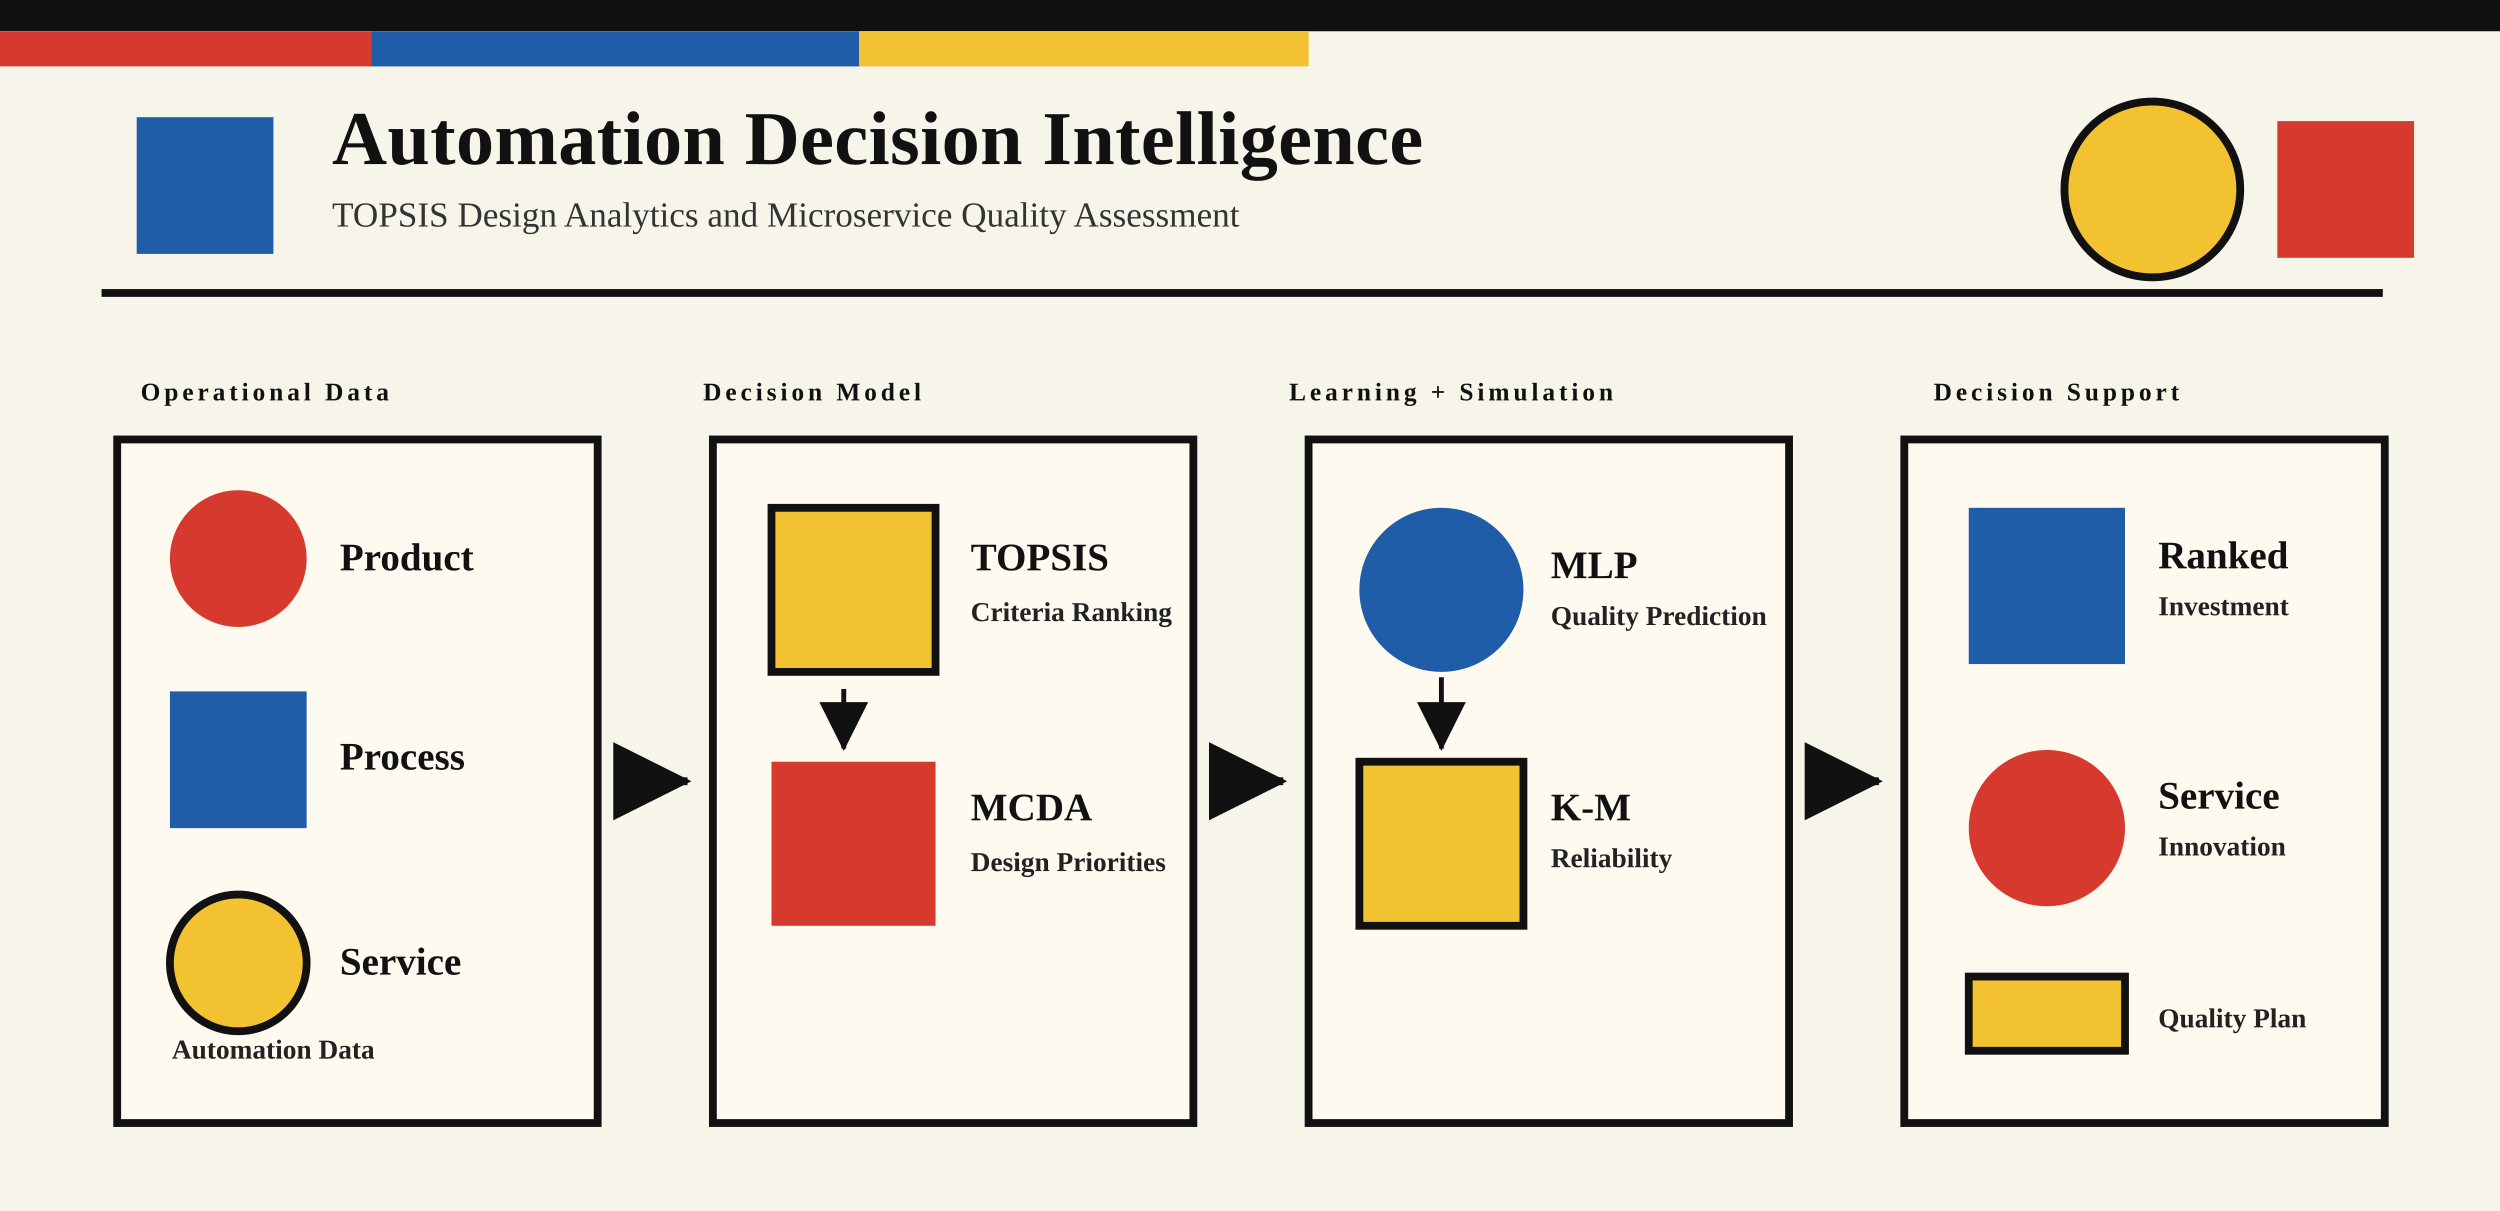
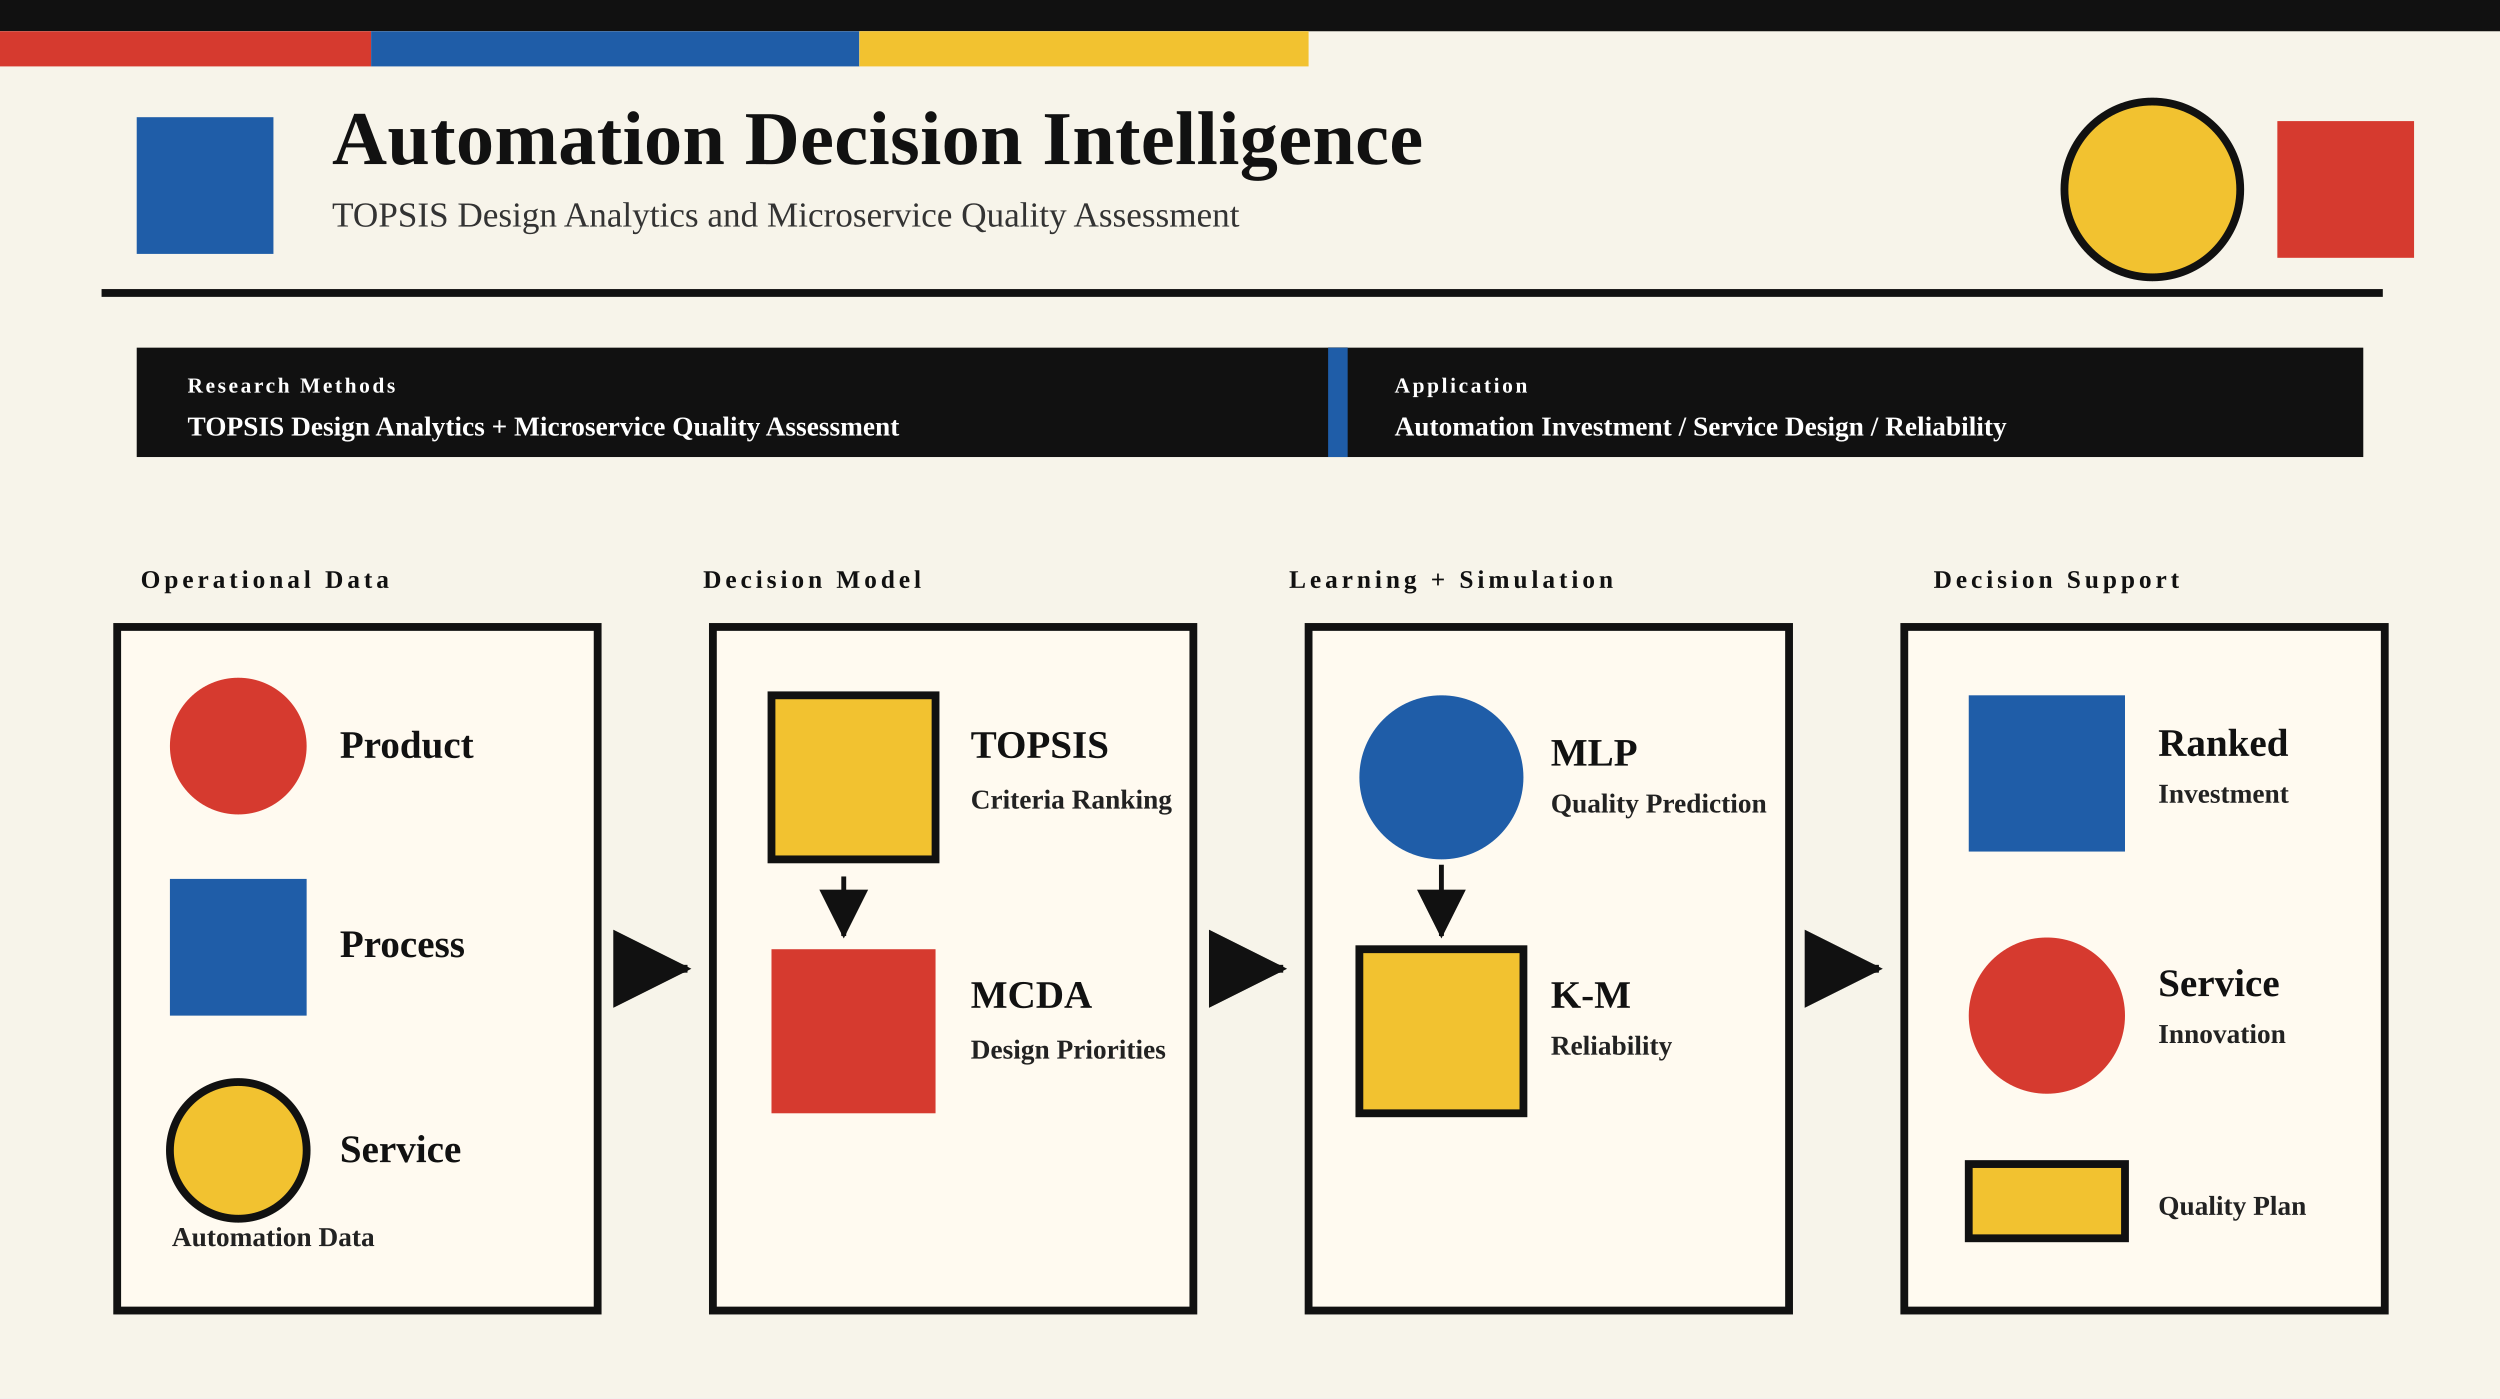
- <svg xmlns="http://www.w3.org/2000/svg" viewBox="0 0 1280 620" role="img" aria-labelledby="title desc">
+ <svg xmlns="http://www.w3.org/2000/svg" viewBox="0 0 1280 716" role="img" aria-labelledby="title desc">
  <defs>
    <style>
      .bg{fill:#f7f4ea}
      .ink{fill:#111}
      .red{fill:#d63a2f}
      .yellow{fill:#f2c230}
      .blue{fill:#1f5da8}
      .cream{fill:#fffaf0}
      .line{stroke:#111;stroke-width:4;stroke-linecap:square;stroke-linejoin:miter}
      .thin{stroke:#111;stroke-width:2.5;stroke-linecap:square}
      .title{font:800 39px "Times New Roman",Times,serif;letter-spacing:.2px;fill:#111}
      .subtitle{font:500 18px "Times New Roman",Times,serif;fill:#333}
      .kicker{font:800 13px "Times New Roman",Times,serif;letter-spacing:2px;fill:#111}
      .label{font:800 20px "Times New Roman",Times,serif;fill:#111}
      .small{font:600 14px "Times New Roman",Times,serif;fill:#222}
      .micro{font:800 11px "Times New Roman",Times,serif;letter-spacing:1.3px;fill:#111}
      .white{fill:#fff}
    </style>
    <marker id="arrow" markerWidth="12" markerHeight="12" refX="10" refY="6" orient="auto">
      <path d="M1,1 L11,6 L1,11 Z" fill="#111" />
    </marker>
  </defs>
-   <rect class="bg" x="0" y="0" width="1280" height="620" />
+   <rect class="bg" x="0" y="0" width="1280" height="716" />
  <rect class="ink" x="0" y="0" width="1280" height="16" />
  <rect class="red" x="0" y="16" width="190" height="18" />
  <rect class="blue" x="190" y="16" width="250" height="18" />
  <rect class="yellow" x="440" y="16" width="230" height="18" />
  <rect class="blue" x="70" y="60" width="70" height="70" />
  <circle class="yellow line" cx="1102" cy="97" r="45" />
  <rect class="red" x="1166" y="62" width="70" height="70" />
  <line class="line" x1="54" y1="150" x2="1218" y2="150" />
  <text class="title" x="170" y="84">Automation Decision Intelligence</text>
  <text class="subtitle" x="170" y="116">TOPSIS Design Analytics and Microservice Quality Assessment</text>
-   <text class="kicker" x="72" y="205">Operational Data</text>
-   <text class="kicker" x="360" y="205">Decision Model</text>
-   <text class="kicker" x="660" y="205">Learning + Simulation</text>
-   <text class="kicker" x="990" y="205">Decision Support</text>
-   <rect class="cream line" x="60" y="225" width="246" height="350" />
-   <circle class="red" cx="122" cy="286" r="35" />
-   <text class="label" x="174" y="292">Product</text>
-   <rect class="blue" x="87" y="354" width="70" height="70" />
-   <text class="label" x="174" y="394">Process</text>
-   <circle class="yellow line" cx="122" cy="493" r="35" />
-   <text class="label" x="174" y="499">Service</text>
-   <text class="small" x="88" y="542">Automation Data</text>
-   <path class="line" d="M325 400 H350" marker-end="url(#arrow)" />
-   <rect class="cream line" x="365" y="225" width="246" height="350" />
-   <rect class="yellow line" x="395" y="260" width="84" height="84" />
-   <text class="label" x="497" y="292">TOPSIS</text>
-   <text class="small" x="497" y="318">Criteria Ranking</text>
-   <rect class="red" x="395" y="390" width="84" height="84" />
-   <text class="label" x="497" y="420">MCDA</text>
-   <text class="small" x="497" y="446">Design Priorities</text>
-   <line class="thin" x1="432" y1="354" x2="432" y2="382" marker-end="url(#arrow)" />
-   <path class="line" d="M630 400 H655" marker-end="url(#arrow)" />
-   <rect class="cream line" x="670" y="225" width="246" height="350" />
-   <circle class="blue" cx="738" cy="302" r="42" />
-   <text class="label" x="794" y="296">MLP</text>
-   <text class="small" x="794" y="320">Quality Prediction</text>
-   <rect class="yellow line" x="696" y="390" width="84" height="84" />
-   <text class="label" x="794" y="420">K-M</text>
-   <text class="small" x="794" y="444">Reliability</text>
-   <line class="thin" x1="738" y1="348" x2="738" y2="382" marker-end="url(#arrow)" />
-   <path class="line" d="M935 400 H960" marker-end="url(#arrow)" />
-   <rect class="cream line" x="975" y="225" width="246" height="350" />
-   <rect class="blue" x="1008" y="260" width="80" height="80" />
-   <text class="label" x="1105" y="291">Ranked</text>
-   <text class="small" x="1105" y="315">Investment</text>
-   <circle class="red" cx="1048" cy="424" r="40" />
-   <text class="label" x="1105" y="414">Service</text>
-   <text class="small" x="1105" y="438">Innovation</text>
-   <rect class="yellow line" x="1008" y="500" width="80" height="38" />
-   <text class="small" x="1105" y="526">Quality Plan</text>
+   <g id="research-summary">
+     <rect class="ink" x="70" y="178" width="1140" height="56" />
+     <text class="micro white" x="96" y="201">Research Methods</text>
+     <text class="small white" x="96" y="223">TOPSIS Design Analytics + Microservice Quality Assessment</text>
+     <rect class="blue" x="680" y="178" width="10" height="56" />
+     <text class="micro white" x="714" y="201">Application</text>
+     <text class="small white" x="714" y="223">Automation Investment / Service Design / Reliability</text>
+   </g>
+   <g id="workflow" transform="translate(0 96)">
+     <text class="kicker" x="72" y="205">Operational Data</text>
+     <text class="kicker" x="360" y="205">Decision Model</text>
+     <text class="kicker" x="660" y="205">Learning + Simulation</text>
+     <text class="kicker" x="990" y="205">Decision Support</text>
+     <rect class="cream line" x="60" y="225" width="246" height="350" />
+     <circle class="red" cx="122" cy="286" r="35" />
+     <text class="label" x="174" y="292">Product</text>
+     <rect class="blue" x="87" y="354" width="70" height="70" />
+     <text class="label" x="174" y="394">Process</text>
+     <circle class="yellow line" cx="122" cy="493" r="35" />
+     <text class="label" x="174" y="499">Service</text>
+     <text class="small" x="88" y="542">Automation Data</text>
+     <path class="line" d="M325 400 H350" marker-end="url(#arrow)" />
+     <rect class="cream line" x="365" y="225" width="246" height="350" />
+     <rect class="yellow line" x="395" y="260" width="84" height="84" />
+     <text class="label" x="497" y="292">TOPSIS</text>
+     <text class="small" x="497" y="318">Criteria Ranking</text>
+     <rect class="red" x="395" y="390" width="84" height="84" />
+     <text class="label" x="497" y="420">MCDA</text>
+     <text class="small" x="497" y="446">Design Priorities</text>
+     <line class="thin" x1="432" y1="354" x2="432" y2="382" marker-end="url(#arrow)" />
+     <path class="line" d="M630 400 H655" marker-end="url(#arrow)" />
+     <rect class="cream line" x="670" y="225" width="246" height="350" />
+     <circle class="blue" cx="738" cy="302" r="42" />
+     <text class="label" x="794" y="296">MLP</text>
+     <text class="small" x="794" y="320">Quality Prediction</text>
+     <rect class="yellow line" x="696" y="390" width="84" height="84" />
+     <text class="label" x="794" y="420">K-M</text>
+     <text class="small" x="794" y="444">Reliability</text>
+     <line class="thin" x1="738" y1="348" x2="738" y2="382" marker-end="url(#arrow)" />
+     <path class="line" d="M935 400 H960" marker-end="url(#arrow)" />
+     <rect class="cream line" x="975" y="225" width="246" height="350" />
+     <rect class="blue" x="1008" y="260" width="80" height="80" />
+     <text class="label" x="1105" y="291">Ranked</text>
+     <text class="small" x="1105" y="315">Investment</text>
+     <circle class="red" cx="1048" cy="424" r="40" />
+     <text class="label" x="1105" y="414">Service</text>
+     <text class="small" x="1105" y="438">Innovation</text>
+     <rect class="yellow line" x="1008" y="500" width="80" height="38" />
+     <text class="small" x="1105" y="526">Quality Plan</text>
+   </g>
</svg>
